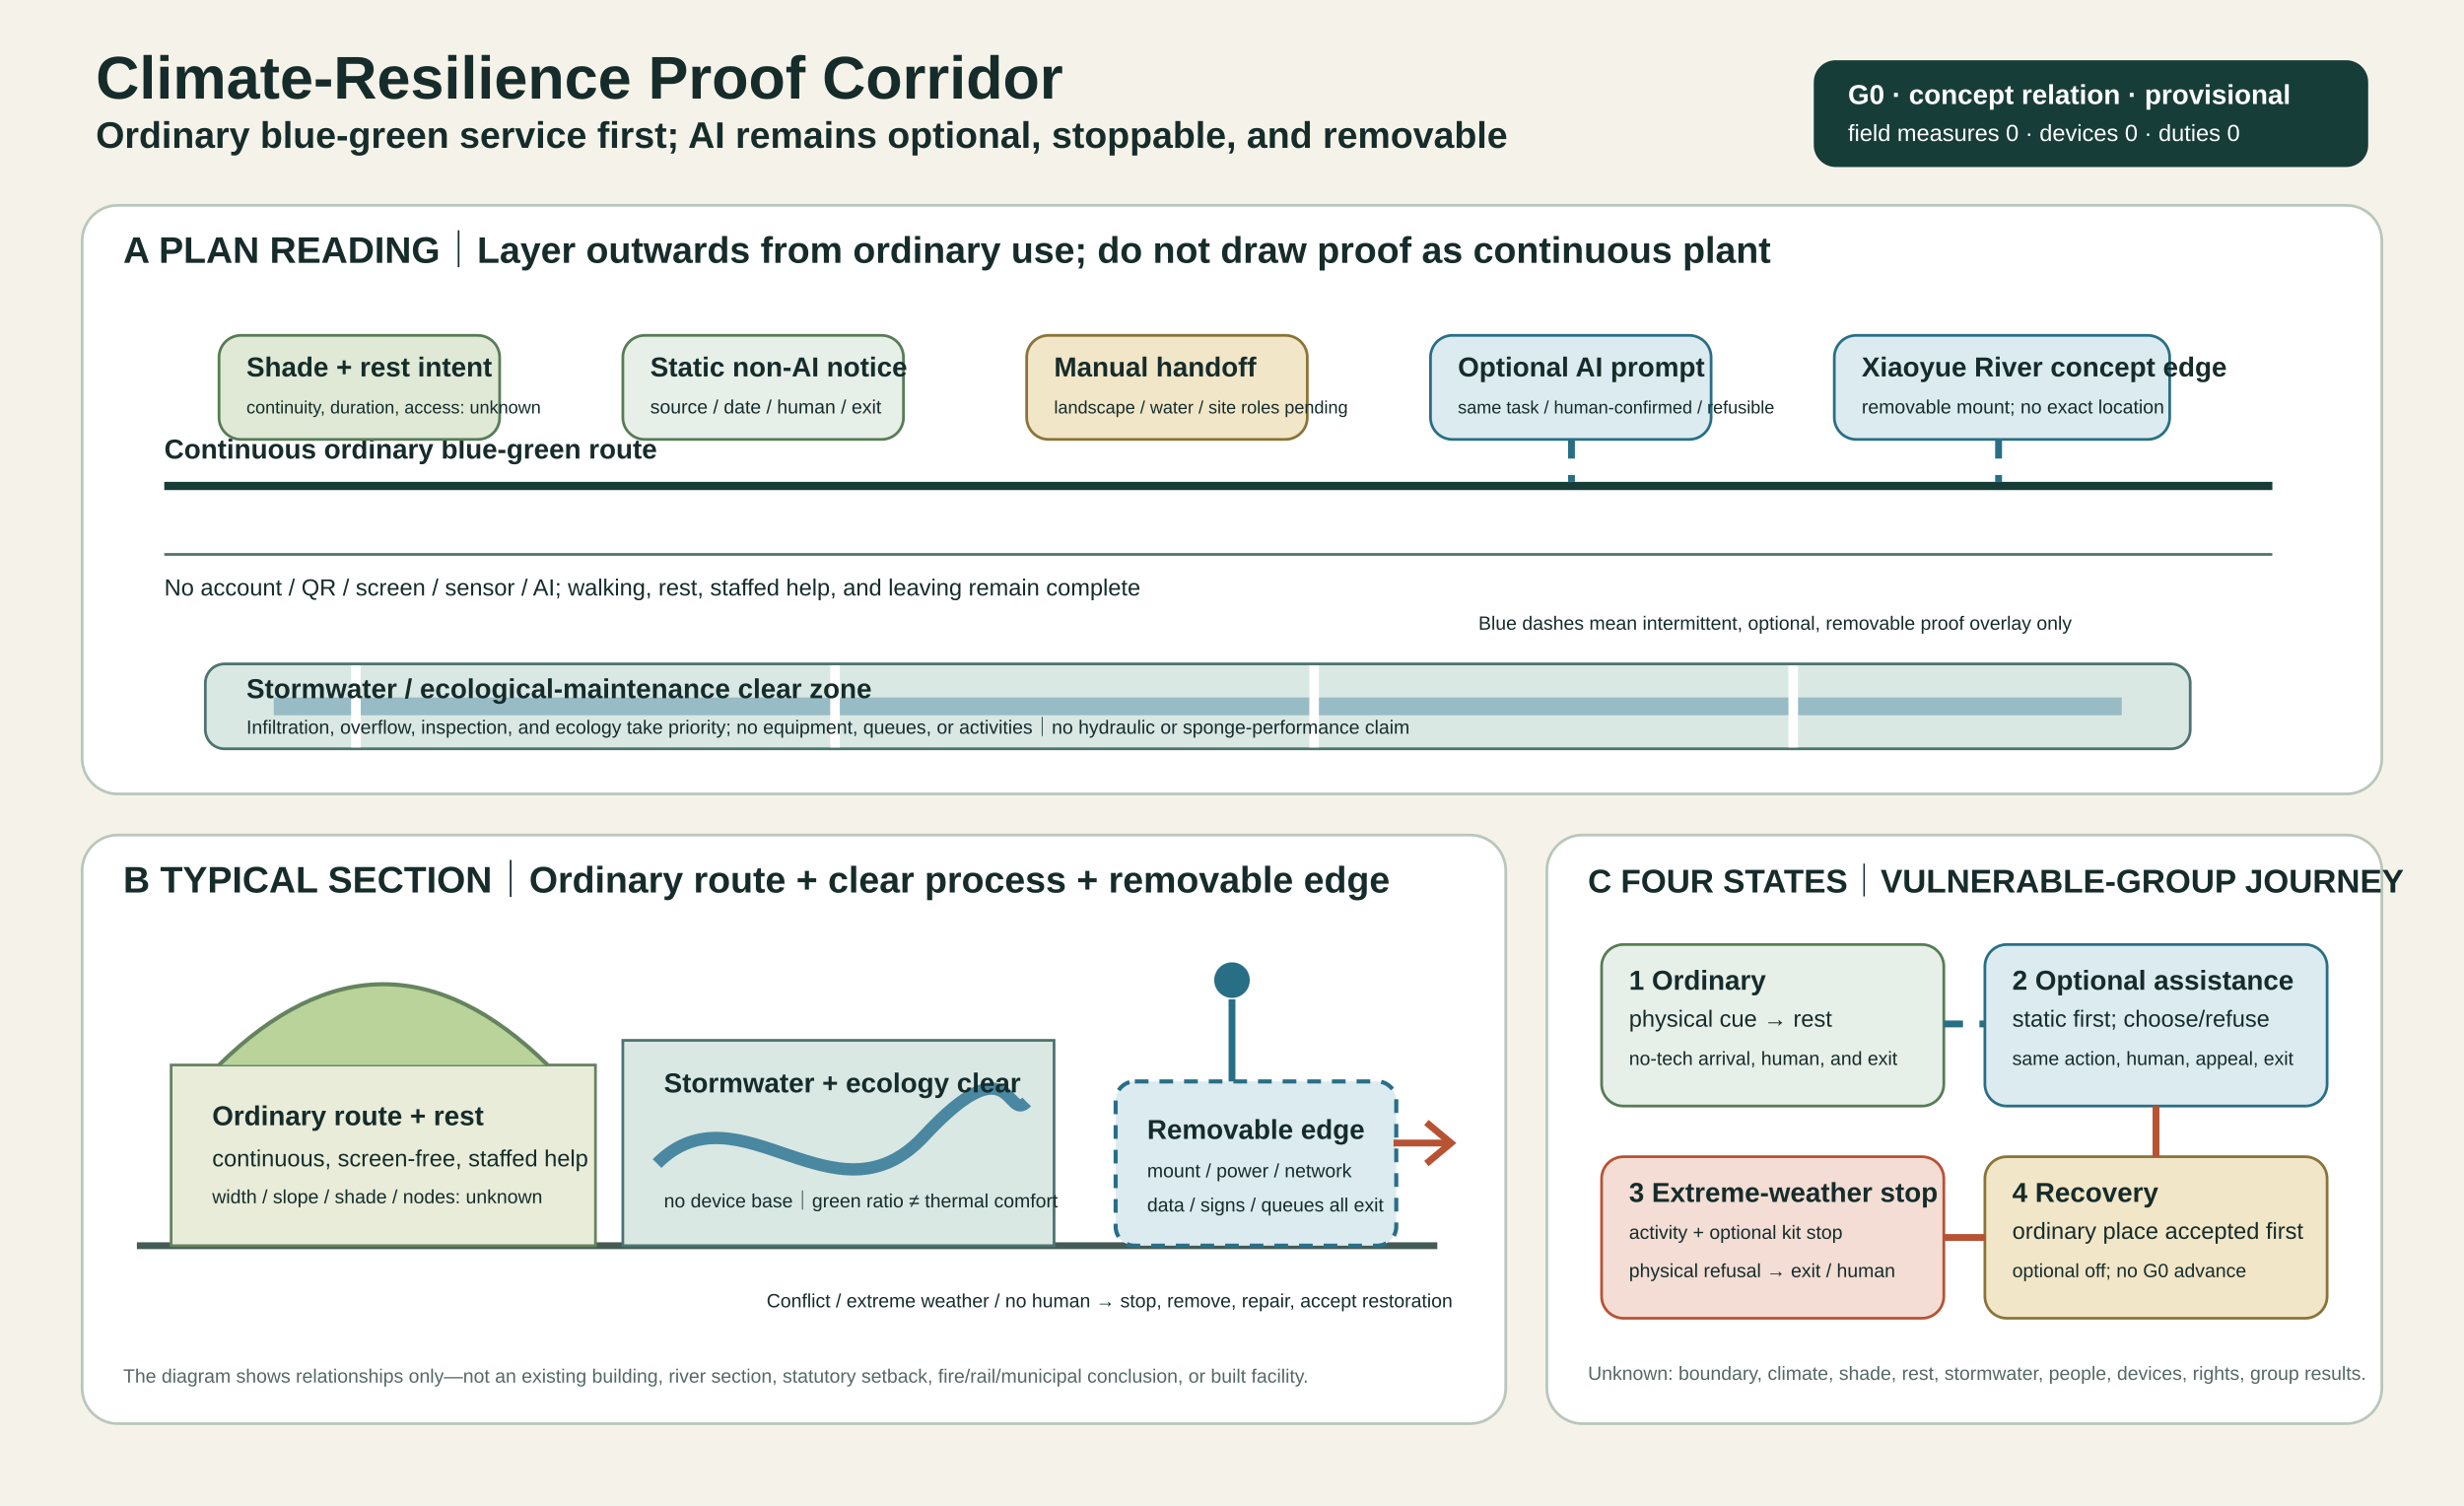
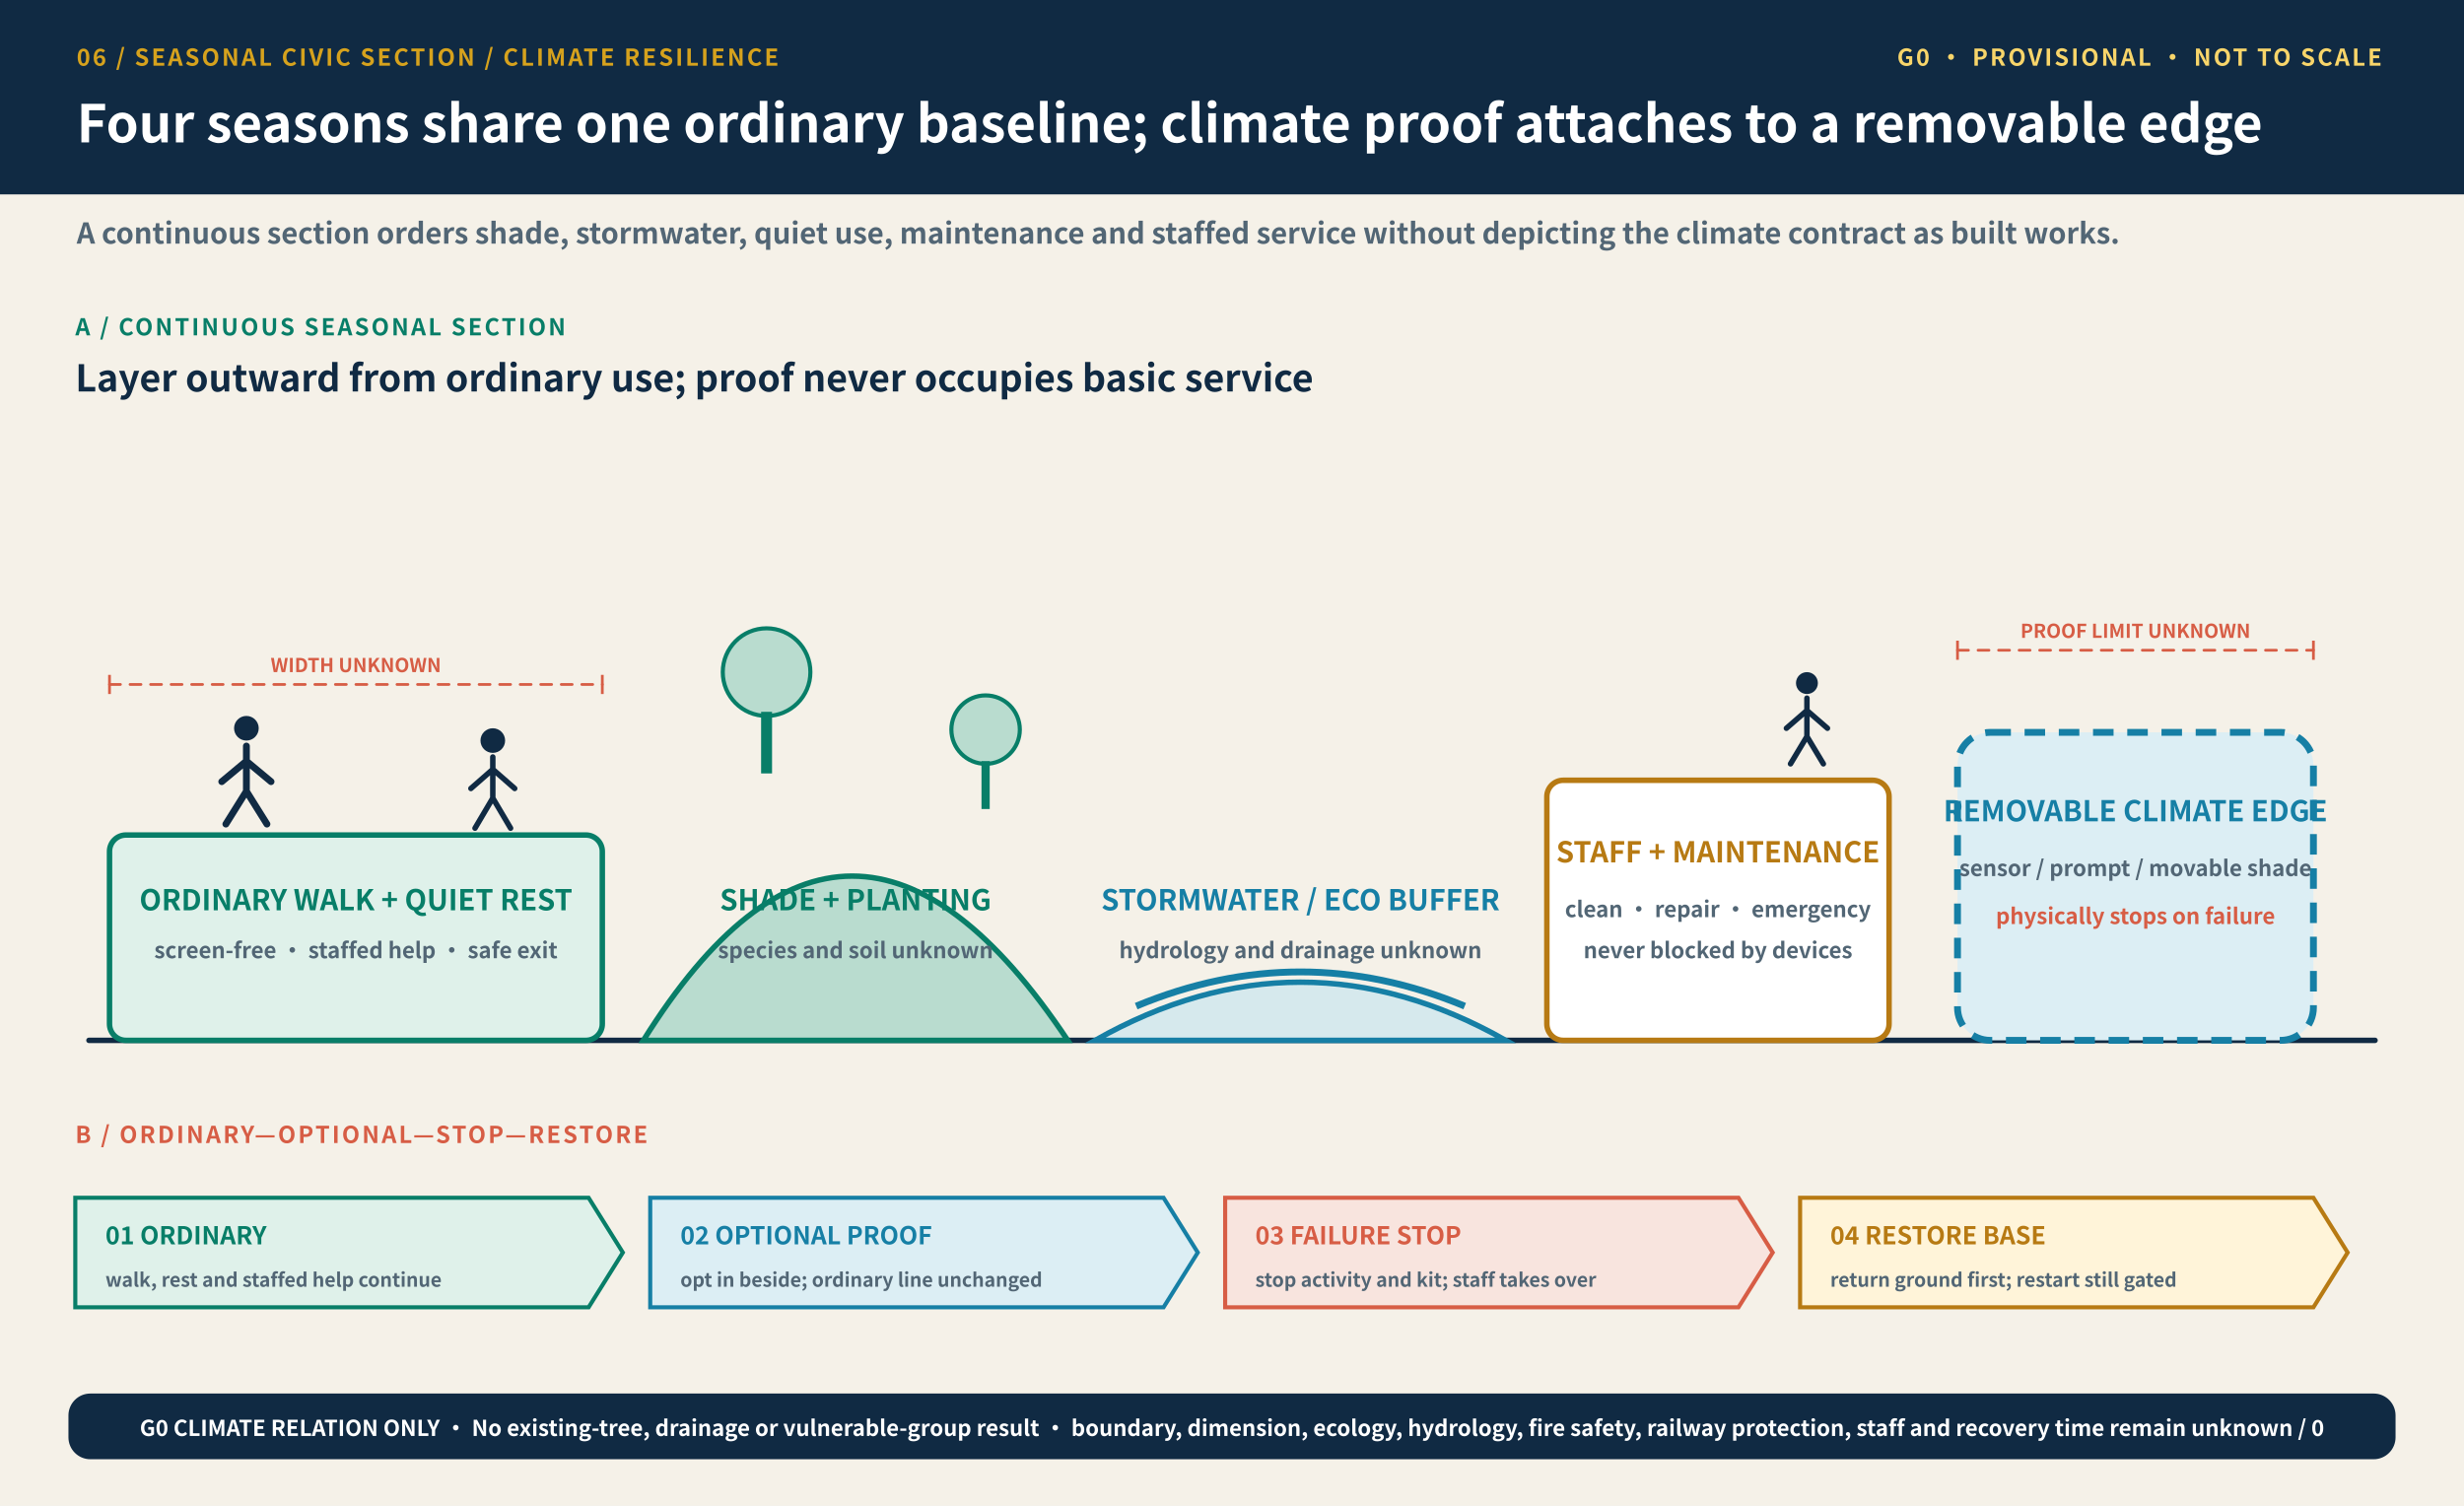
<svg xmlns="http://www.w3.org/2000/svg" width="1800" height="1100" viewBox="0 0 1800 1100" role="img" aria-labelledby="title desc">
-   <rect width="1800" height="1100" fill="#f5f3e9" />
-   <style>
-     text{font-family:Arial,'Microsoft YaHei','Noto Sans CJK SC',sans-serif;fill:#162c2b}
-     .h1{font-size:44px;font-weight:700}.h2{font-size:27px;font-weight:700}.h2s{font-size:24px;font-weight:700}.h3{font-size:20px;font-weight:700}.body{font-size:17px}.small{font-size:14px}.tiny{font-size:13px}.white{fill:#fff}.muted{fill:#556866}
-     .line{stroke:#173d39;stroke-width:6;fill:none}.dash{stroke:#286f86;stroke-width:5;stroke-dasharray:14 12;fill:none}.stop{stroke:#b75233;stroke-width:5;fill:none}.thin{stroke:#52736c;stroke-width:2;fill:none}
-   </style>
-   <text x="70" y="72" class="h1">Climate-Resilience Proof Corridor</text>
-   <text x="70" y="108" class="h2">Ordinary blue-green service first; AI remains optional, stoppable, and removable</text>
-   <rect x="1325" y="44" width="405" height="78" rx="16" fill="#173d39" />
-   <text x="1350" y="76" class="h3 white">G0 · concept relation · provisional</text>
-   <text x="1350" y="103" class="body white">field measures 0 · devices 0 · duties 0</text>
-   <rect x="60" y="150" width="1680" height="430" rx="26" fill="#fff" stroke="#b9c7ba" stroke-width="2" />
-   <text x="90" y="192" class="h2">A  PLAN READING｜Layer outwards from ordinary use; do not draw proof as continuous plant</text>
-   <path d="M120 355 H1660" class="line" />
-   <path d="M120 405 H1660" class="thin" />
-   <text x="120" y="335" class="h3">Continuous ordinary blue-green route</text>
-   <text x="120" y="435" class="body">No account / QR / screen / sensor / AI; walking, rest, staffed help, and leaving remain complete</text>
-   <g>
-     <rect x="160" y="245" width="205" height="76" rx="16" fill="#dfe9d5" stroke="#577c55" stroke-width="2" />
-     <text x="180" y="275" class="h3">Shade + rest intent</text>
-     <text x="180" y="302" class="tiny">continuity, duration, access: unknown</text>
-     <rect x="455" y="245" width="205" height="76" rx="16" fill="#e7efe9" stroke="#577c55" stroke-width="2" />
-     <text x="475" y="275" class="h3">Static non-AI notice</text>
-     <text x="475" y="302" class="small">source / date / human / exit</text>
-     <rect x="750" y="245" width="205" height="76" rx="16" fill="#f1e6c7" stroke="#8a7338" stroke-width="2" />
-     <text x="770" y="275" class="h3">Manual handoff</text>
-     <text x="770" y="302" class="tiny">landscape / water / site roles pending</text>
-     <rect x="1045" y="245" width="205" height="76" rx="16" fill="#dcebf0" stroke="#286f86" stroke-width="2" />
-     <text x="1065" y="275" class="h3">Optional AI prompt</text>
-     <text x="1065" y="302" class="tiny">same task / human-confirmed / refusible</text>
-     <rect x="1340" y="245" width="245" height="76" rx="16" fill="#dcebf0" stroke="#286f86" stroke-width="2" />
-     <text x="1360" y="275" class="h3">Xiaoyue River concept edge</text>
-     <text x="1360" y="302" class="small">removable mount; no exact location</text>
-   </g>
-   <path d="M1148 321 V352" class="dash" />
-   <path d="M1460 321 V352" class="dash" />
-   <text x="1080" y="460" class="small" fill="#286f86">Blue dashes mean intermittent, optional, removable proof overlay only</text>
-   <rect x="150" y="485" width="1450" height="62" rx="14" fill="#d9e8e3" stroke="#4d736d" stroke-width="2" />
-   <path d="M200 516 H1550" stroke="#4a87a0" stroke-width="13" opacity="0.45" />
-   <path d="M260 486 V546 M610 486 V546 M960 486 V546 M1310 486 V546" stroke="#fff" stroke-width="7" />
-   <text x="180" y="510" class="h3">Stormwater / ecological-maintenance clear zone</text>
-   <text x="180" y="536" class="small">Infiltration, overflow, inspection, and ecology take priority; no equipment, queues, or activities｜no hydraulic or sponge-performance claim</text>
-   <rect x="60" y="610" width="1040" height="430" rx="26" fill="#fff" stroke="#b9c7ba" stroke-width="2" />
-   <text x="90" y="652" class="h2">B  TYPICAL SECTION｜Ordinary route + clear process + removable edge</text>
-   <path d="M100 910 H1050" stroke="#445b55" stroke-width="5" />
-   <rect x="125" y="778" width="310" height="132" fill="#e8ecd9" stroke="#66835f" stroke-width="2" />
-   <path d="M160 778 Q280 660 400 778" fill="#b9d39b" stroke="#66835f" stroke-width="3" />
-   <text x="155" y="822" class="h3">Ordinary route + rest</text>
-   <text x="155" y="852" class="body">continuous, screen-free, staffed help</text>
-   <text x="155" y="879" class="small">width / slope / shade / nodes: unknown</text>
-   <rect x="455" y="760" width="315" height="150" fill="#d9e8e3" stroke="#4d736d" stroke-width="2" />
-   <path d="M480 850 C540 790 610 900 675 830 S735 820 750 805" stroke="#4a87a0" stroke-width="9" fill="none" />
-   <text x="485" y="798" class="h3">Stormwater + ecology clear</text>
-   <text x="485" y="882" class="small">no device base｜green ratio ≠ thermal comfort</text>
-   <rect x="815" y="790" width="205" height="120" rx="14" fill="#dcebf0" stroke="#286f86" stroke-width="3" stroke-dasharray="10 8" />
-   <line x1="900" y1="790" x2="900" y2="730" stroke="#286f86" stroke-width="5" />
-   <circle cx="900" cy="716" r="13" fill="#286f86" />
-   <text x="838" y="832" class="h3">Removable edge</text>
-   <text x="838" y="860" class="small">mount / power / network</text>
-   <text x="838" y="885" class="small">data / signs / queues all exit</text>
-   <path d="M1018 835 L1060 835" class="stop" />
-   <path d="M1042 820 L1060 835 L1042 850" class="stop" />
-   <text x="560" y="955" class="small" fill="#b75233">Conflict / extreme weather / no human → stop, remove, repair, accept restoration</text>
-   <text x="90" y="1010" class="small muted">The diagram shows relationships only—not an existing building, river section, statutory setback, fire/rail/municipal conclusion, or built facility.</text>
-   <rect x="1130" y="610" width="610" height="430" rx="26" fill="#fff" stroke="#b9c7ba" stroke-width="2" />
-   <text x="1160" y="652" class="h2s">C  FOUR STATES｜VULNERABLE-GROUP JOURNEY</text>
-   <g>
-     <rect x="1170" y="690" width="250" height="118" rx="16" fill="#e7efe9" stroke="#577c55" stroke-width="2" />
-     <text x="1190" y="723" class="h3">1 Ordinary</text>
-     <text x="1190" y="750" class="body">physical cue → rest</text>
-     <text x="1190" y="778" class="small">no-tech arrival, human, and exit</text>
-     <rect x="1450" y="690" width="250" height="118" rx="16" fill="#dcebf0" stroke="#286f86" stroke-width="2" />
-     <text x="1470" y="723" class="h3">2 Optional assistance</text>
-     <text x="1470" y="750" class="body">static first; choose/refuse</text>
-     <text x="1470" y="778" class="small">same action, human, appeal, exit</text>
-     <rect x="1170" y="845" width="250" height="118" rx="16" fill="#f3ddd4" stroke="#b75233" stroke-width="2" />
-     <text x="1190" y="878" class="h3">3 Extreme-weather stop</text>
-     <text x="1190" y="905" class="small">activity + optional kit stop</text>
-     <text x="1190" y="933" class="small">physical refusal → exit / human</text>
-     <rect x="1450" y="845" width="250" height="118" rx="16" fill="#f1e6c7" stroke="#8a7338" stroke-width="2" />
-     <text x="1470" y="878" class="h3">4 Recovery</text>
-     <text x="1470" y="905" class="body">ordinary place accepted first</text>
-     <text x="1470" y="933" class="small">optional off; no G0 advance</text>
-   </g>
-   <path d="M1420 748 H1450" class="dash" />
-   <path d="M1575 808 V845" class="stop" />
-   <path d="M1450 904 H1420" class="stop" />
-   <text x="1160" y="1008" class="small muted">Unknown: boundary, climate, shade, rest, stormwater, people, devices, rights, group results.</text>
+   <defs>
+     <style>.sans{font-family:"Microsoft YaHei","Noto Sans CJK SC","Segoe UI",Arial,sans-serif}.kicker{font-size:17px;font-weight:900;letter-spacing:1.6px}.head{font-size:38px;font-weight:900}.sub{font-size:21px;font-weight:650}.label{font-size:27px;font-weight:900}.body{font-size:21px;font-weight:760}.small{font-size:18px;font-weight:720}.micro{font-size:16px;font-weight:650}.tiny{font-size:14px;font-weight:650}.number{font-size:42px;font-weight:950}</style>
+     <marker id="greenArrow" viewBox="0 0 16 16" refX="13" refY="8" markerWidth="8" markerHeight="8" orient="auto">
+       <path d="M1 1 L15 8 L1 15 Z" fill="#087E68" />
+     </marker>
+     <marker id="blueArrow" viewBox="0 0 16 16" refX="13" refY="8" markerWidth="8" markerHeight="8" orient="auto">
+       <path d="M1 1 L15 8 L1 15 Z" fill="#167FA5" />
+     </marker>
+     <marker id="coralArrow" viewBox="0 0 16 16" refX="13" refY="8" markerWidth="8" markerHeight="8" orient="auto">
+       <path d="M1 1 L15 8 L1 15 Z" fill="#D75D45" />
+     </marker>
+   </defs>
+   <rect width="1800" height="1100" fill="#F5F1E8" />
+   <rect width="1800" height="142" fill="#102A43" />
+   <text x="56" y="48" class="sans kicker" fill="#D6A21D" text-anchor="start">06 / SEASONAL CIVIC SECTION / CLIMATE RESILIENCE</text>
+   <text x="56" y="104" class="sans head" fill="#FFFFFF" text-anchor="start">Four seasons share one ordinary baseline; climate proof attaches to a removable edge</text>
+   <text x="1740" y="48" class="sans kicker" fill="#F8D56A" text-anchor="end">G0 · PROVISIONAL · NOT TO SCALE</text>
+   <text x="56" y="178" class="sans sub" fill="#526675" text-anchor="start">A continuous section orders shade, stormwater, quiet use, maintenance and staffed service without depicting the climate contract as built works.</text>
+   <text x="55" y="245" class="sans kicker" fill="#087E68" text-anchor="start">A / CONTINUOUS SEASONAL SECTION</text>
+   <text x="55" y="286" class="sans label" fill="#102A43" text-anchor="start">Layer outward from ordinary use; proof never occupies basic service</text>
+   <line x1="65" y1="760" x2="1735" y2="760" stroke="#102A43" stroke-width="4" stroke-linecap="round" />
+   <rect x="80" y="610" width="360" height="150" rx="12" fill="#DFF1EA" stroke="#087E68" stroke-width="4" />
+   <text x="260" y="665" class="sans body" fill="#087E68" text-anchor="middle">ORDINARY WALK + QUIET REST</text>
+   <text x="260" y="700" class="sans micro" fill="#526675" text-anchor="middle">screen-free · staffed help · safe exit</text>
+   <path d="M470 760 Q620 520 780 760 Z" fill="#B9DCCF" stroke="#087E68" stroke-width="4" />
+   <text x="625" y="665" class="sans body" fill="#087E68" text-anchor="middle">SHADE + PLANTING</text>
+   <text x="625" y="700" class="sans micro" fill="#526675" text-anchor="middle">species and soil unknown</text>
+   <path d="M800 760 Q950 675 1100 760 Z" fill="#D6E9ED" stroke="#167FA5" stroke-width="4" />
+   <path d="M830 735 Q950 685 1070 735" fill="none" stroke="#167FA5" stroke-width="5" />
+   <text x="950" y="665" class="sans body" fill="#167FA5" text-anchor="middle">STORMWATER / ECO BUFFER</text>
+   <text x="950" y="700" class="sans micro" fill="#526675" text-anchor="middle">hydrology and drainage unknown</text>
+   <rect x="1130" y="570" width="250" height="190" rx="12" fill="#FFFFFF" stroke="#B77A13" stroke-width="4" />
+   <text x="1255" y="630" class="sans body" fill="#B77A13" text-anchor="middle">STAFF + MAINTENANCE</text>
+   <text x="1255" y="670" class="sans micro" fill="#526675" text-anchor="middle">clean · repair · emergency</text>
+   <text x="1255" y="700" class="sans micro" fill="#526675" text-anchor="middle">never blocked by devices</text>
+   <rect x="1430" y="535" width="260" height="225" rx="24" fill="#DCEEF4" stroke="#167FA5" stroke-width="5" stroke-dasharray="15 10" />
+   <text x="1560" y="600" class="sans body" fill="#167FA5" text-anchor="middle">REMOVABLE CLIMATE EDGE</text>
+   <text x="1560" y="640" class="sans micro" fill="#526675" text-anchor="middle">sensor / prompt / movable shade</text>
+   <text x="1560" y="675" class="sans micro" fill="#D75D45" text-anchor="middle">physically stops on failure</text>
+   <circle cx="560" cy="491" r="32" fill="#B9DCCF" stroke="#087E68" stroke-width="3" />
+   <line x1="560" y1="520" x2="560" y2="565" stroke="#087E68" stroke-width="8" />
+   <circle cx="720" cy="533" r="25" fill="#B9DCCF" stroke="#087E68" stroke-width="3" />
+   <line x1="720" y1="556" x2="720" y2="591" stroke="#087E68" stroke-width="6" />
+   <circle cx="180" cy="532" r="9" fill="#102A43" />
+   <path d="M180 545 L180 578 M180 556 L162 571 M180 556 L198 571 M180 578 L165 602 M180 578 L195 602" fill="none" stroke="#102A43" stroke-width="5" stroke-linecap="round" />
+   <circle cx="360" cy="541" r="9" fill="#102A43" />
+   <path d="M360 553 L360 583 M360 562 L344 576 M360 562 L376 576 M360 583 L347 605 M360 583 L373 605" fill="none" stroke="#102A43" stroke-width="4" stroke-linecap="round" />
+   <circle cx="1320" cy="499" r="8" fill="#102A43" />
+   <path d="M1320 510 L1320 538 M1320 519 L1305 532 M1320 519 L1335 532 M1320 538 L1308 558 M1320 538 L1332 558" fill="none" stroke="#102A43" stroke-width="4" stroke-linecap="round" />
+   <line x1="80" y1="500" x2="440" y2="500" stroke="#D75D45" stroke-width="2" stroke-linecap="round" stroke-dasharray="8 7" />
+   <path d="M80 493 L80 507 M440 493 L440 507" stroke="#D75D45" stroke-width="2" />
+   <text x="260" y="491" class="sans tiny" fill="#D75D45" text-anchor="middle">WIDTH UNKNOWN</text>
+   <line x1="1430" y1="475" x2="1690" y2="475" stroke="#D75D45" stroke-width="2" stroke-linecap="round" stroke-dasharray="8 7" />
+   <path d="M1430 468 L1430 482 M1690 468 L1690 482" stroke="#D75D45" stroke-width="2" />
+   <text x="1560" y="466" class="sans tiny" fill="#D75D45" text-anchor="middle">PROOF LIMIT UNKNOWN</text>
+   <text x="55" y="835" class="sans kicker" fill="#D75D45" text-anchor="start">B / ORDINARY—OPTIONAL—STOP—RESTORE</text>
+   <path d="M55 875 L430 875 L455 915 L430 955 L55 955 Z" fill="#DFF1EA" stroke="#087E68" stroke-width="3" />
+   <text x="77" y="909" class="sans small" fill="#087E68" text-anchor="start">01 ORDINARY</text>
+   <text x="77" y="940" class="sans tiny" fill="#526675" text-anchor="start">walk, rest and staffed help continue</text>
+   <path d="M475 875 L850 875 L875 915 L850 955 L475 955 Z" fill="#DCEEF4" stroke="#167FA5" stroke-width="3" />
+   <text x="497" y="909" class="sans small" fill="#167FA5" text-anchor="start">02 OPTIONAL PROOF</text>
+   <text x="497" y="940" class="sans tiny" fill="#526675" text-anchor="start">opt in beside; ordinary line unchanged</text>
+   <path d="M895 875 L1270 875 L1295 915 L1270 955 L895 955 Z" fill="#F8E4DE" stroke="#D75D45" stroke-width="3" />
+   <text x="917" y="909" class="sans small" fill="#D75D45" text-anchor="start">03 FAILURE STOP</text>
+   <text x="917" y="940" class="sans tiny" fill="#526675" text-anchor="start">stop activity and kit; staff takes over</text>
+   <path d="M1315 875 L1690 875 L1715 915 L1690 955 L1315 955 Z" fill="#FFF4D9" stroke="#B77A13" stroke-width="3" />
+   <text x="1337" y="909" class="sans small" fill="#B77A13" text-anchor="start">04 RESTORE BASE</text>
+   <text x="1337" y="940" class="sans tiny" fill="#526675" text-anchor="start">return ground first; restart still gated</text>
+   <rect x="50" y="1018" width="1700" height="48" rx="16" fill="#102A43" />
+   <text x="900" y="1049" class="sans micro" fill="#FFFFFF" text-anchor="middle">G0 CLIMATE RELATION ONLY · No existing-tree, drainage or vulnerable-group result · boundary, dimension, ecology, hydrology, fire safety, railway protection, staff and recovery time remain unknown / 0</text>
</svg>
